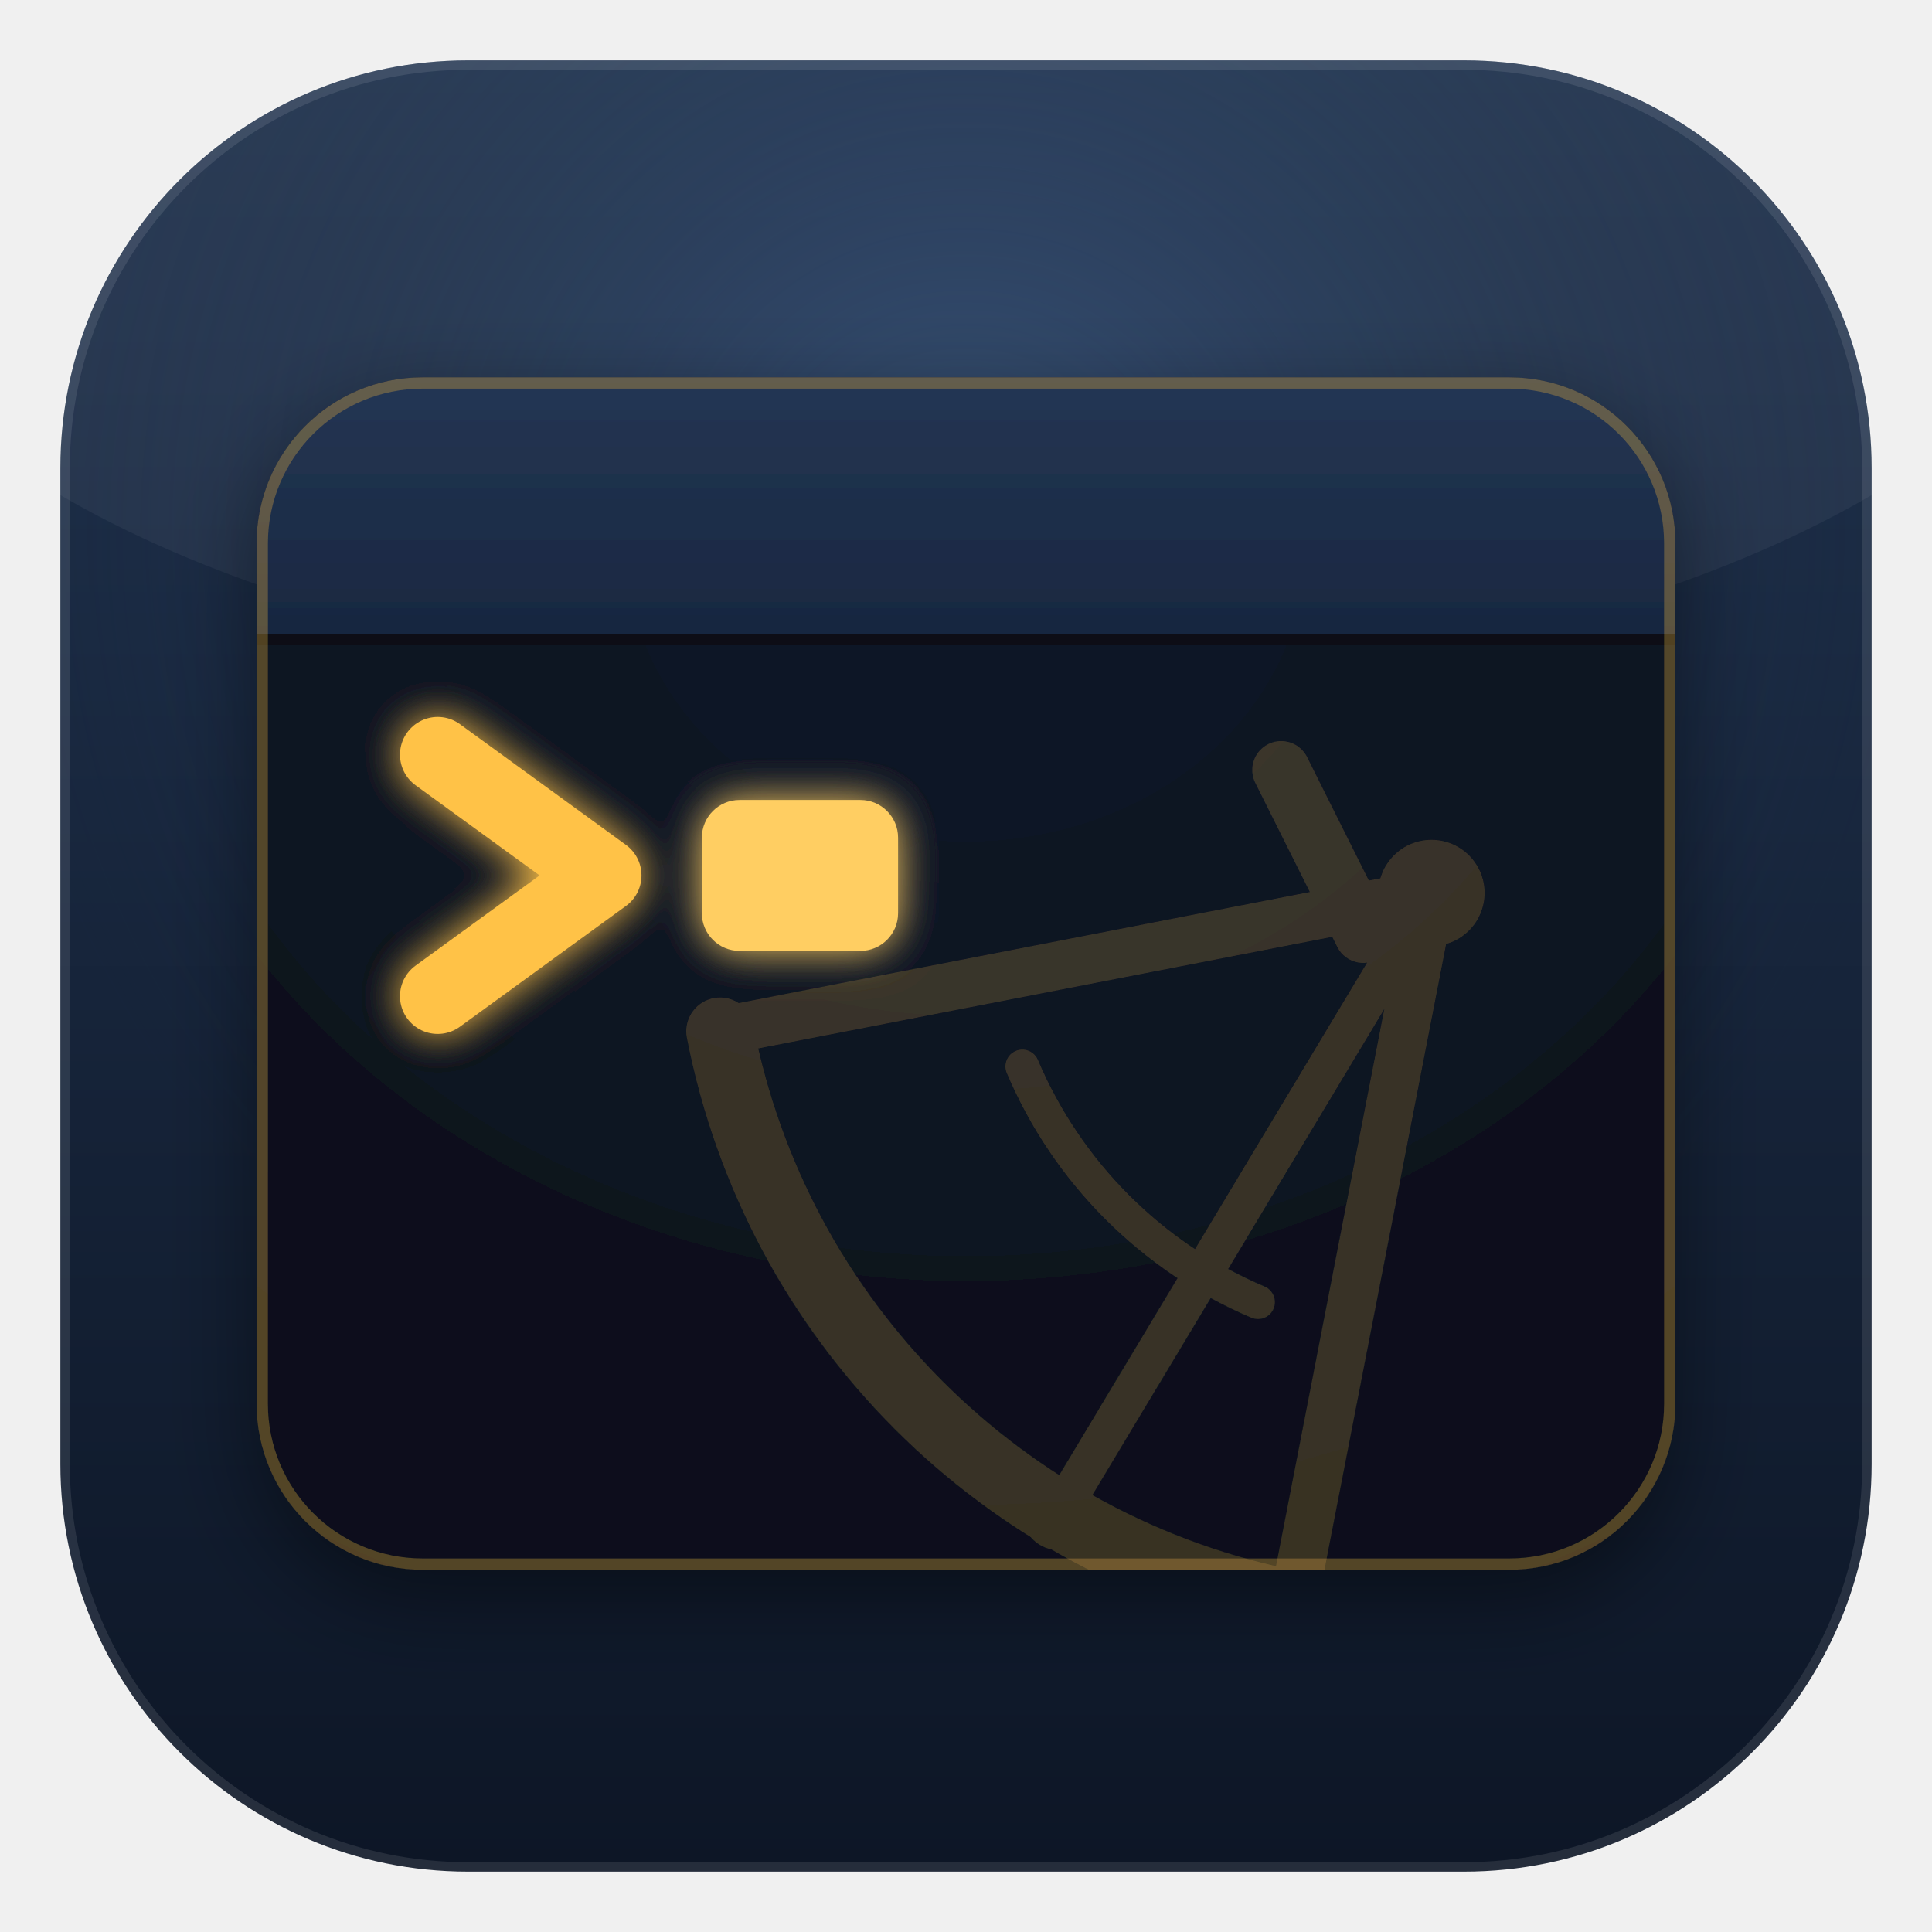
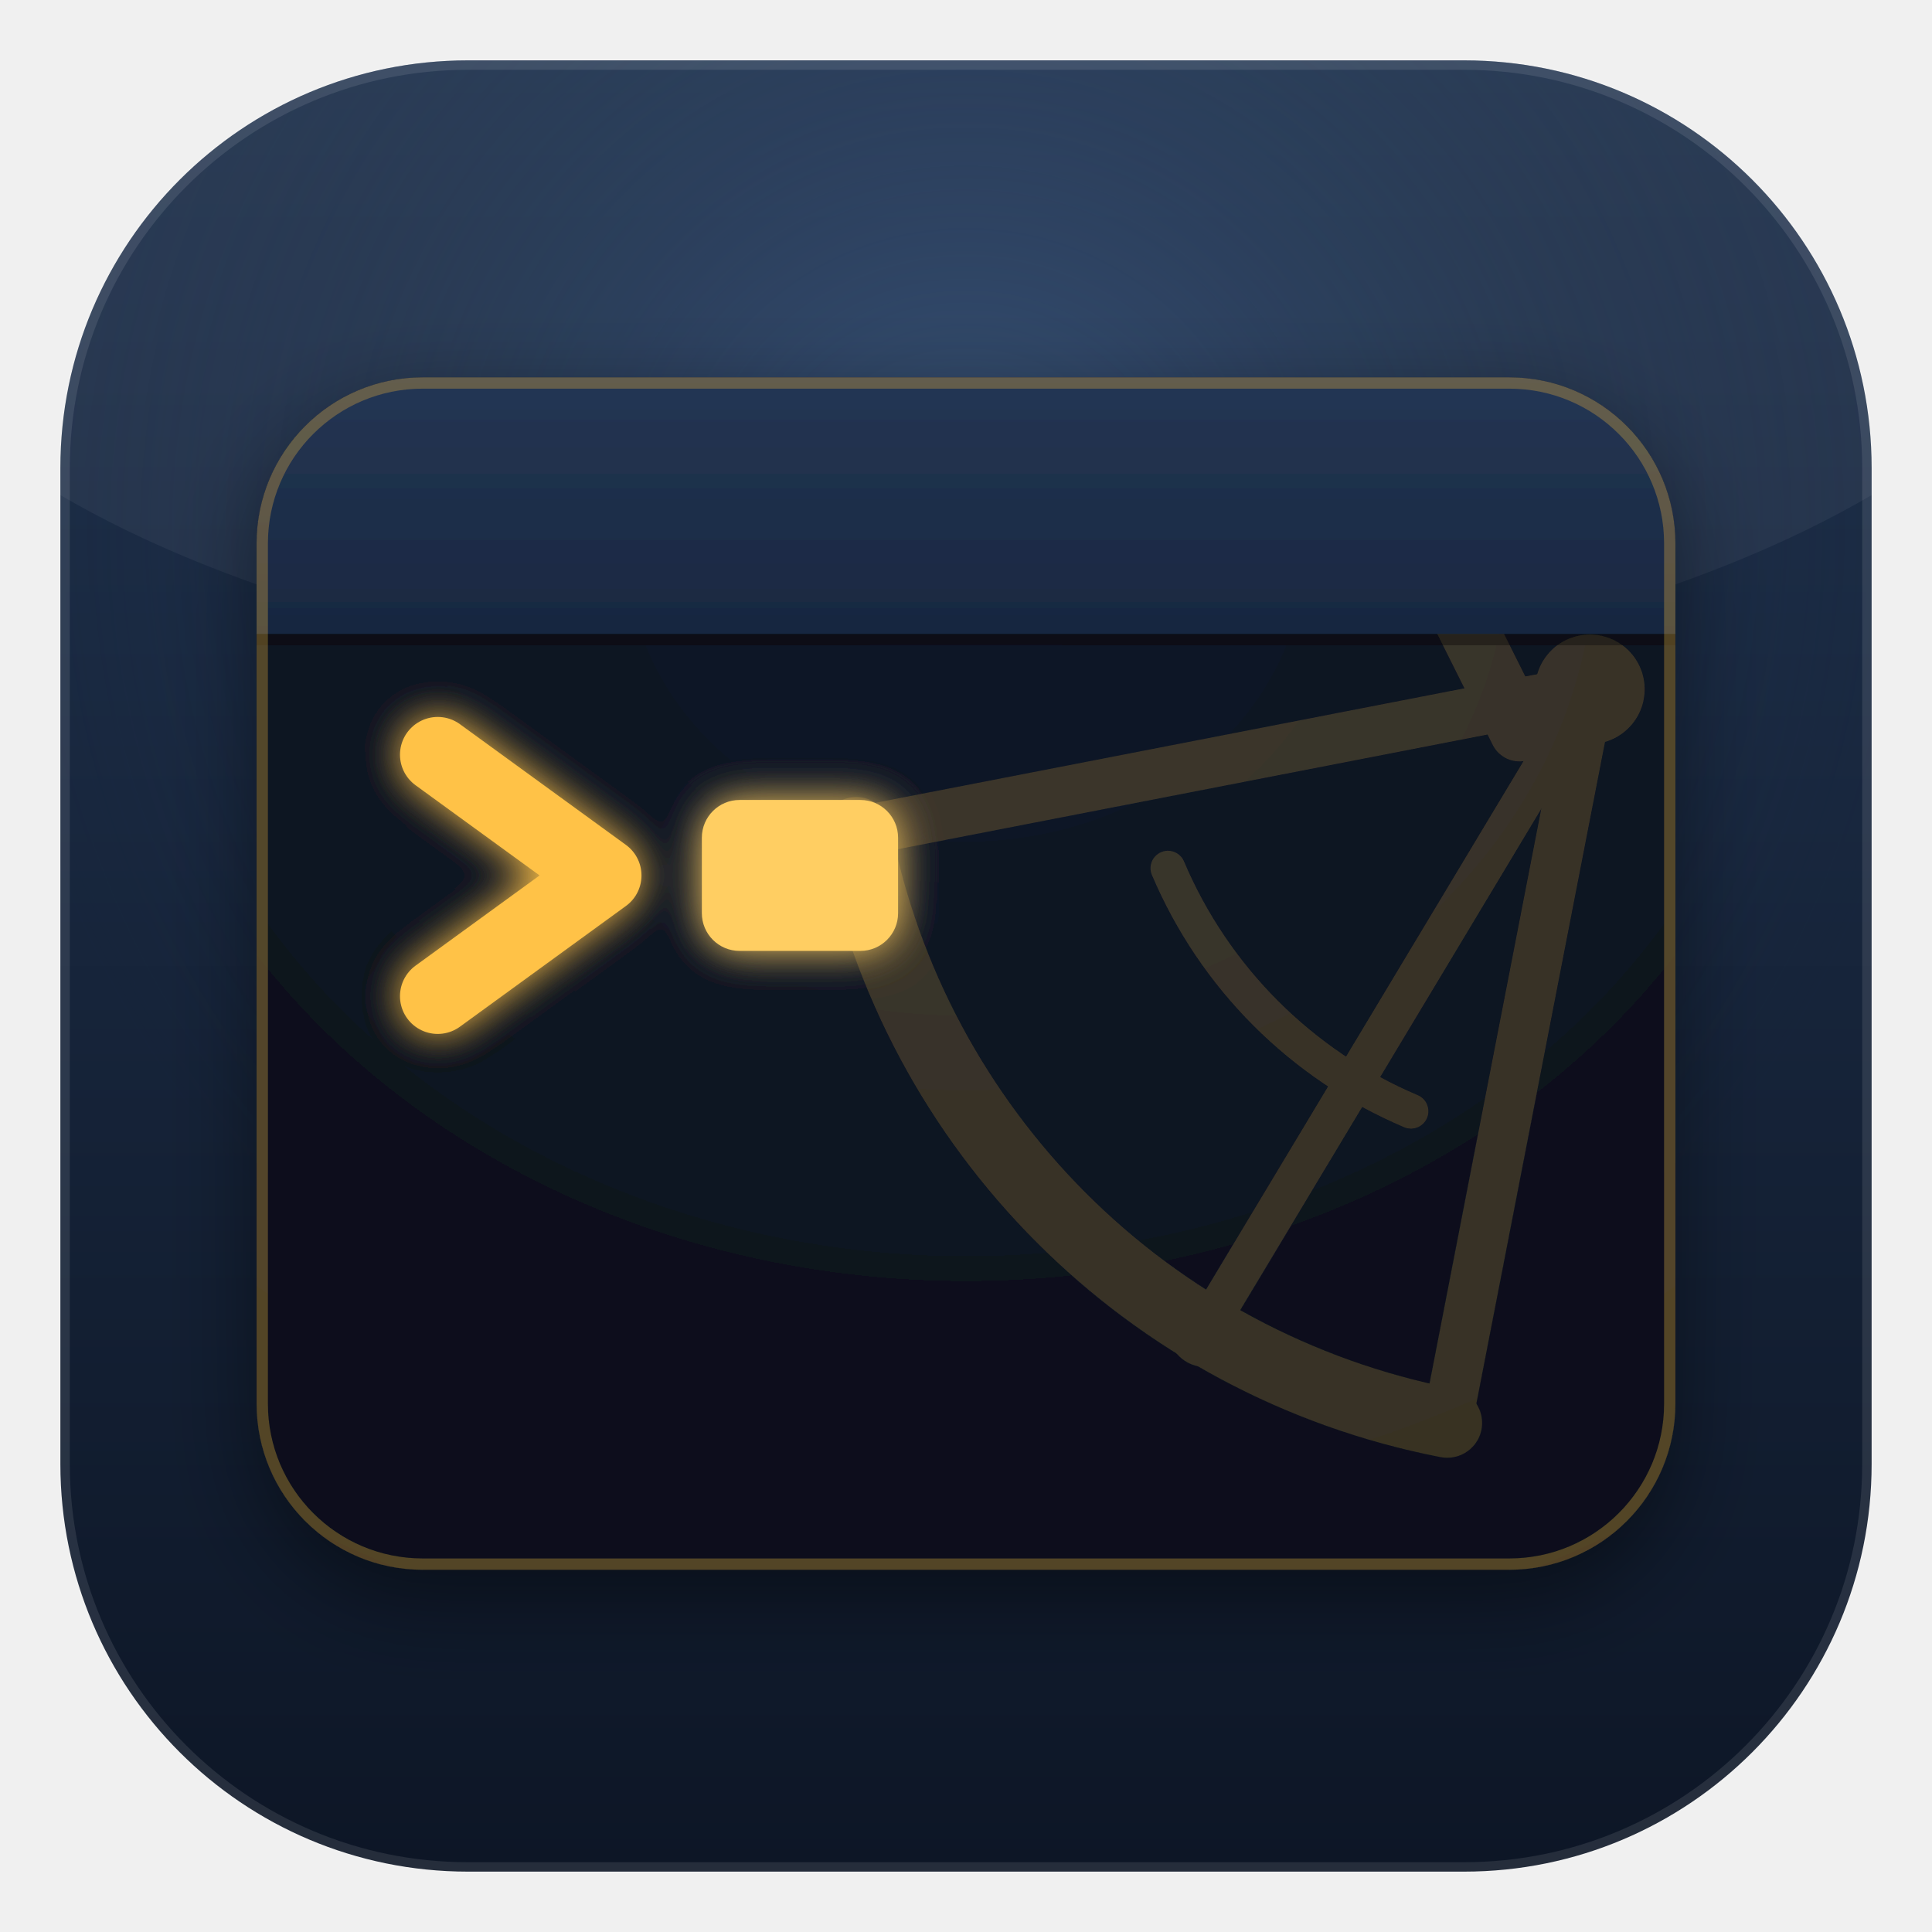
<svg xmlns="http://www.w3.org/2000/svg" viewBox="0 0 256 256" width="256" height="256" role="img" aria-label="Textant">
  <defs>
    <linearGradient id="i_tile" x1="0" y1="0" x2="0" y2="1">
      <stop offset="0" stop-color="#20334f" />
      <stop offset="1" stop-color="#0d1626" />
    </linearGradient>
    <radialGradient id="i_tileGlow" cx="0.5" cy="0.26" r="0.9">
      <stop offset="0" stop-color="#31507a" stop-opacity=".8" />
      <stop offset=".6" stop-color="#16233a" stop-opacity="0" />
    </radialGradient>
    <linearGradient id="i_bar" x1="0" y1="0" x2="0" y2="1">
      <stop offset="0" stop-color="#243654" />
      <stop offset="1" stop-color="#182740" />
    </linearGradient>
    <radialGradient id="i_screen" cx="0.5" cy="0.15" r="1.1">
      <stop offset="0" stop-color="#0e1728" />
      <stop offset="1" stop-color="#080d18" />
    </radialGradient>
    <filter id="i_glow" x="-90%" y="-90%" width="280%" height="280%">
      <feGaussianBlur stdDeviation="2.8" result="b" />
      <feMerge>
        <feMergeNode in="b" />
        <feMergeNode in="SourceGraphic" />
      </feMerge>
    </filter>
    <filter id="i_shadow" x="-30%" y="-30%" width="160%" height="160%">
      <feDropShadow dx="0" dy="4" stdDeviation="6" flood-color="#000" flood-opacity=".45" />
    </filter>
    <clipPath id="i_winclip">
      <rect x="34" y="50" width="188" height="158" rx="22" />
    </clipPath>
    <clipPath id="i_tileclip">
      <rect x="8" y="8" width="240" height="240" rx="54" />
    </clipPath>
  </defs>
  <rect x="8" y="8" width="240" height="240" rx="54" fill="url(#i_tile)" />
  <rect x="8" y="8" width="240" height="240" rx="54" fill="url(#i_tileGlow)" />
  <g clip-path="url(#i_tileclip)">
    <ellipse cx="128" cy="26" rx="150" ry="66" fill="#fff" opacity=".05" />
  </g>
  <rect x="8.5" y="8.5" width="239" height="239" rx="53.5" fill="none" stroke="#fff" stroke-opacity=".10" stroke-width="1.5" />
  <g filter="url(#i_shadow)">
    <rect x="34" y="50" width="188" height="158" rx="22" fill="url(#i_screen)" />
    <g clip-path="url(#i_winclip)">
-       <g transform="translate(158 150) rotate(45) scale(0.64) translate(-132 -128)" stroke="#d9a641" fill="#d9a641" opacity="0.22" stroke-linecap="round" stroke-linejoin="round">
+       <g transform="translate(178 124) rotate(45) scale(0.66) translate(-132 -128)" stroke="#d9a641" fill="#d9a641" opacity="0.22" stroke-linecap="round" stroke-linejoin="round">
        <path d="M 48.1 182.4 A 150 150 0 0 0 215.9 182.4" stroke-width="14" fill="none" />
        <path d="M 132 58 L 48.1 182.4" stroke-width="10" fill="none" />
        <path d="M 132 58 L 215.9 182.4" stroke-width="10" fill="none" />
        <path d="M 97.5 143.3 A 92 92 0 0 0 166.5 143.3" stroke-width="7" fill="none" />
        <path d="M 132 58 L 168.3 203.5" stroke-width="8" fill="none" />
        <circle cx="168.3" cy="203.5" r="7.5" stroke="none" />
        <path d="M 128 74 L 92 62" stroke-width="12" fill="none" />
        <circle cx="132" cy="58" r="11" stroke="none" />
      </g>
      <rect x="34" y="50" width="188" height="34" fill="url(#i_bar)" />
      <g filter="url(#i_glow)">
        <path d="M58 100 L80 116 L58 132" fill="none" stroke="#ffc247" stroke-width="10" stroke-linecap="round" stroke-linejoin="round" />
        <rect x="93" y="106" width="26" height="20" rx="5" fill="#ffce62" />
      </g>
    </g>
    <rect x="34" y="84" width="188" height="1.5" fill="#000" opacity=".35" />
    <rect x="34.75" y="50.75" width="186.5" height="156.5" rx="21.25" fill="none" stroke="#d9a641" stroke-opacity=".35" stroke-width="1.5" />
  </g>
</svg>
